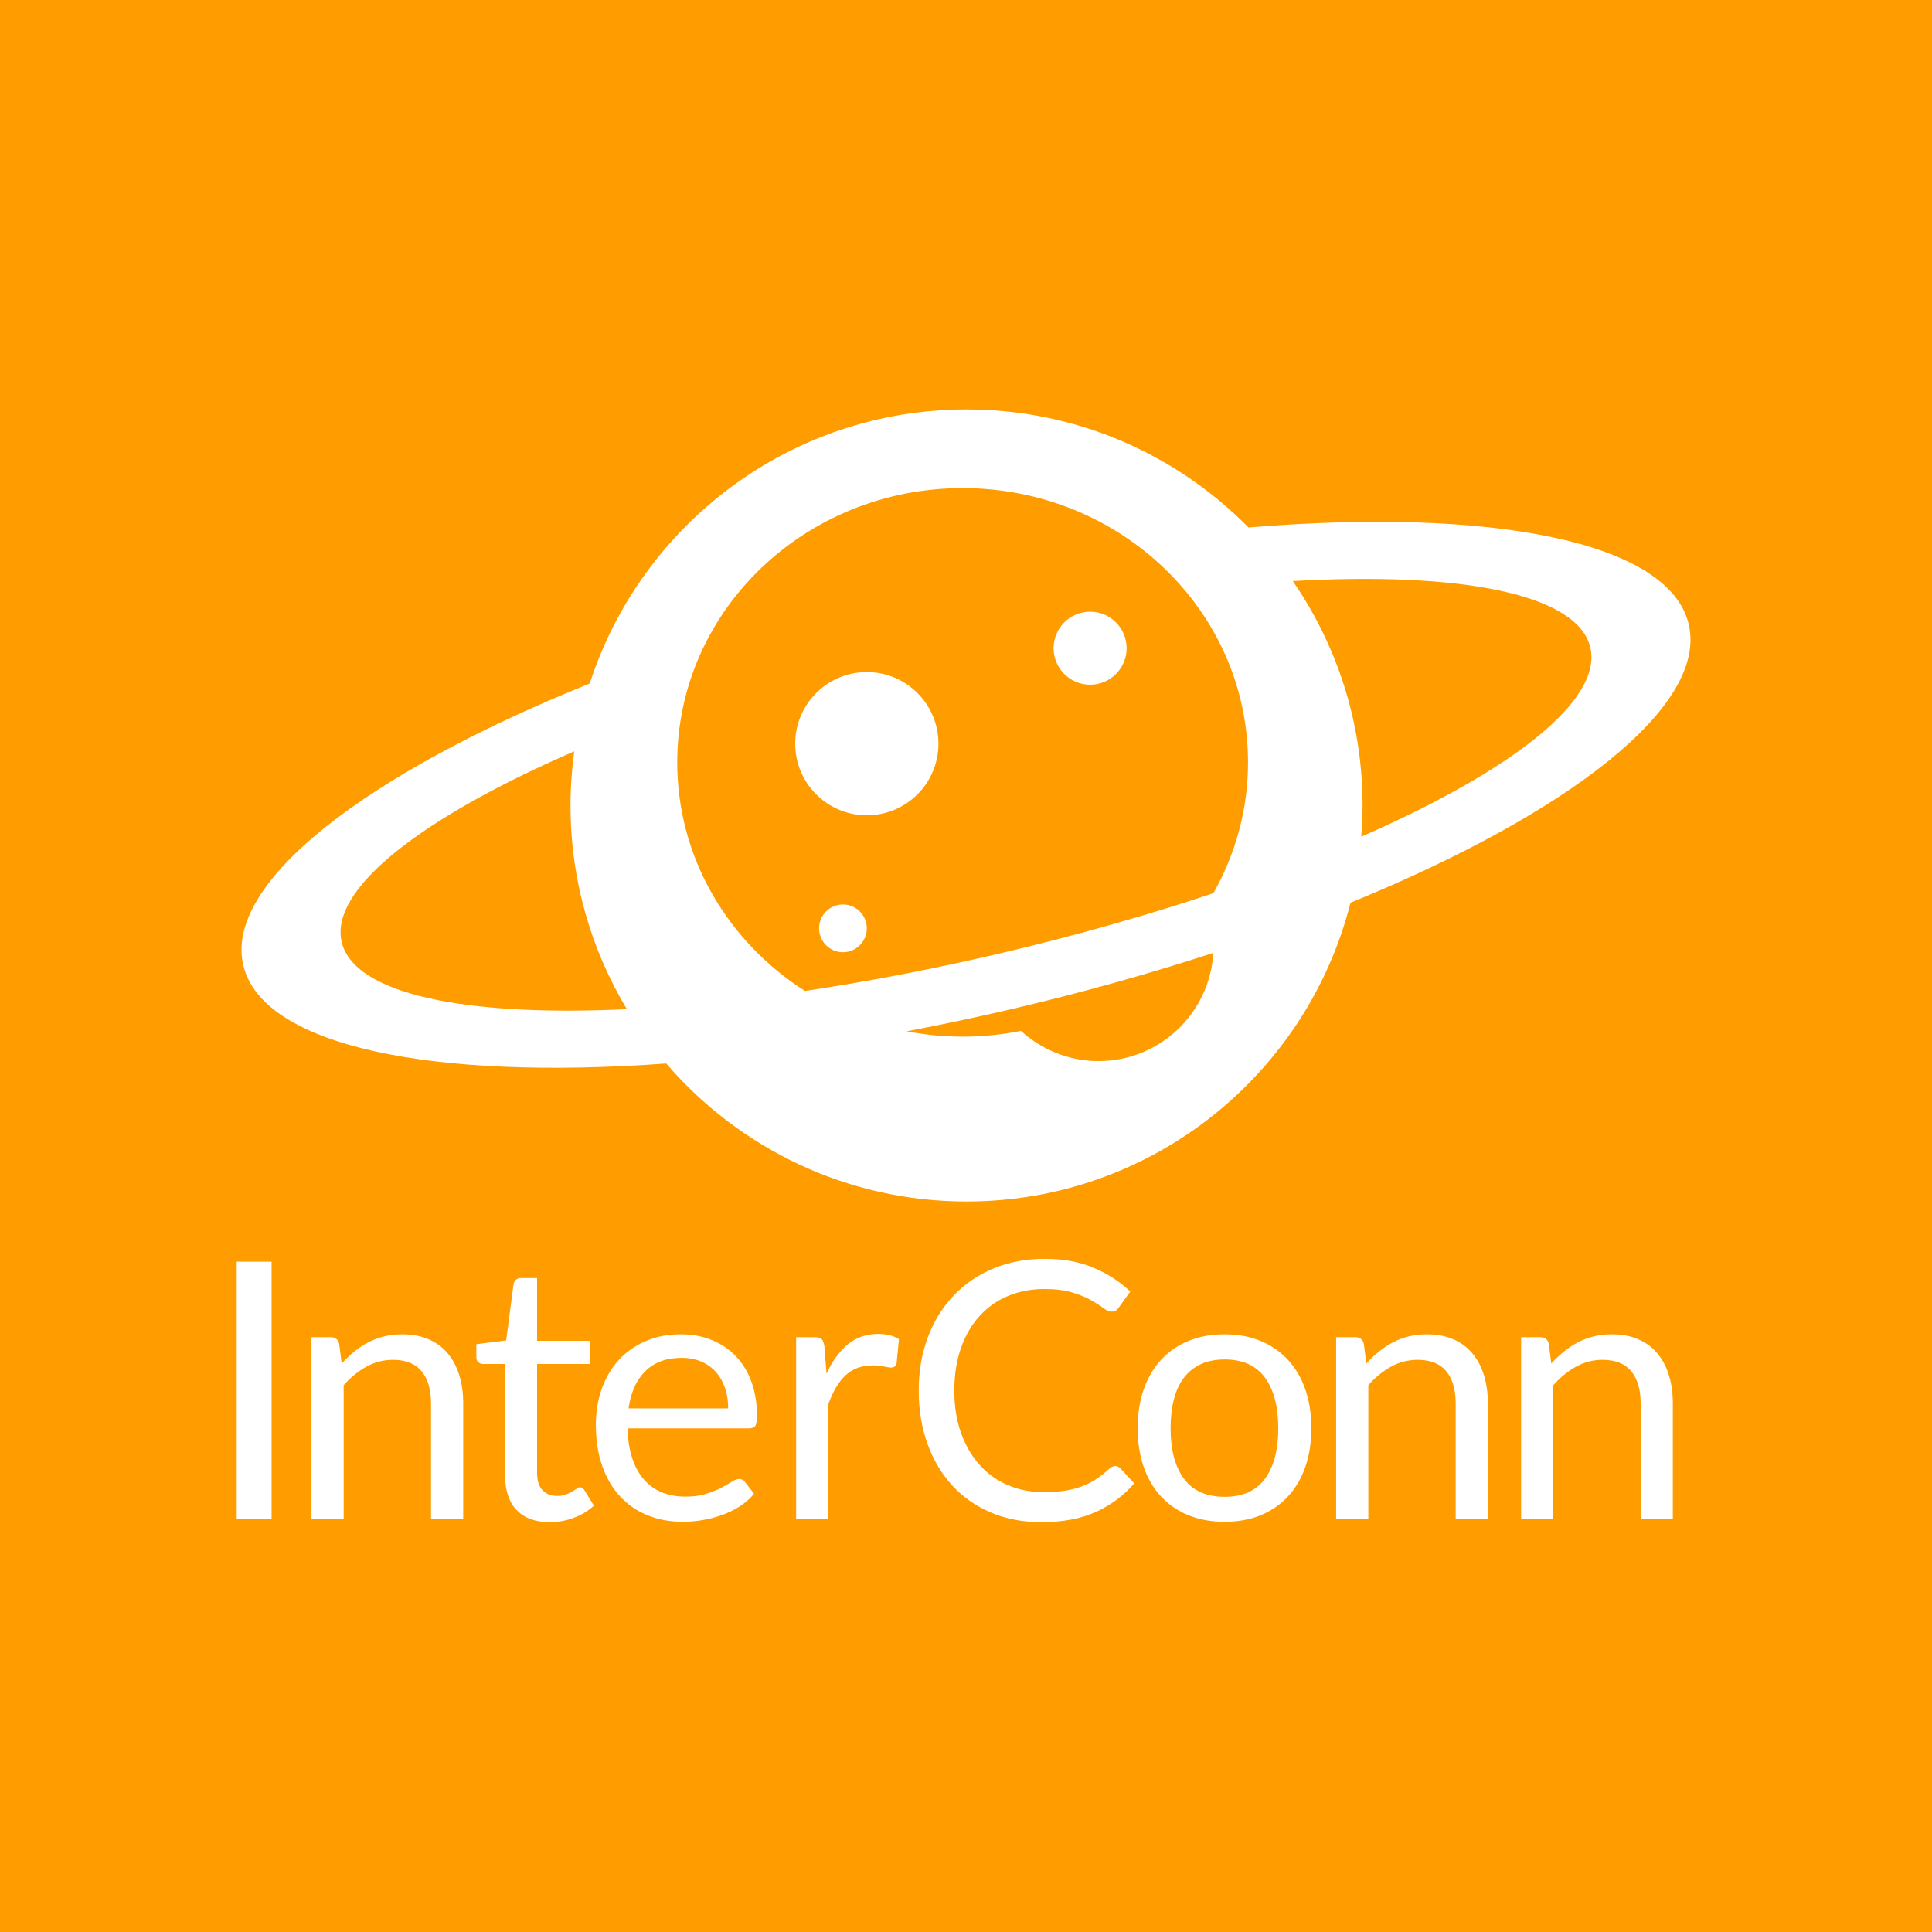
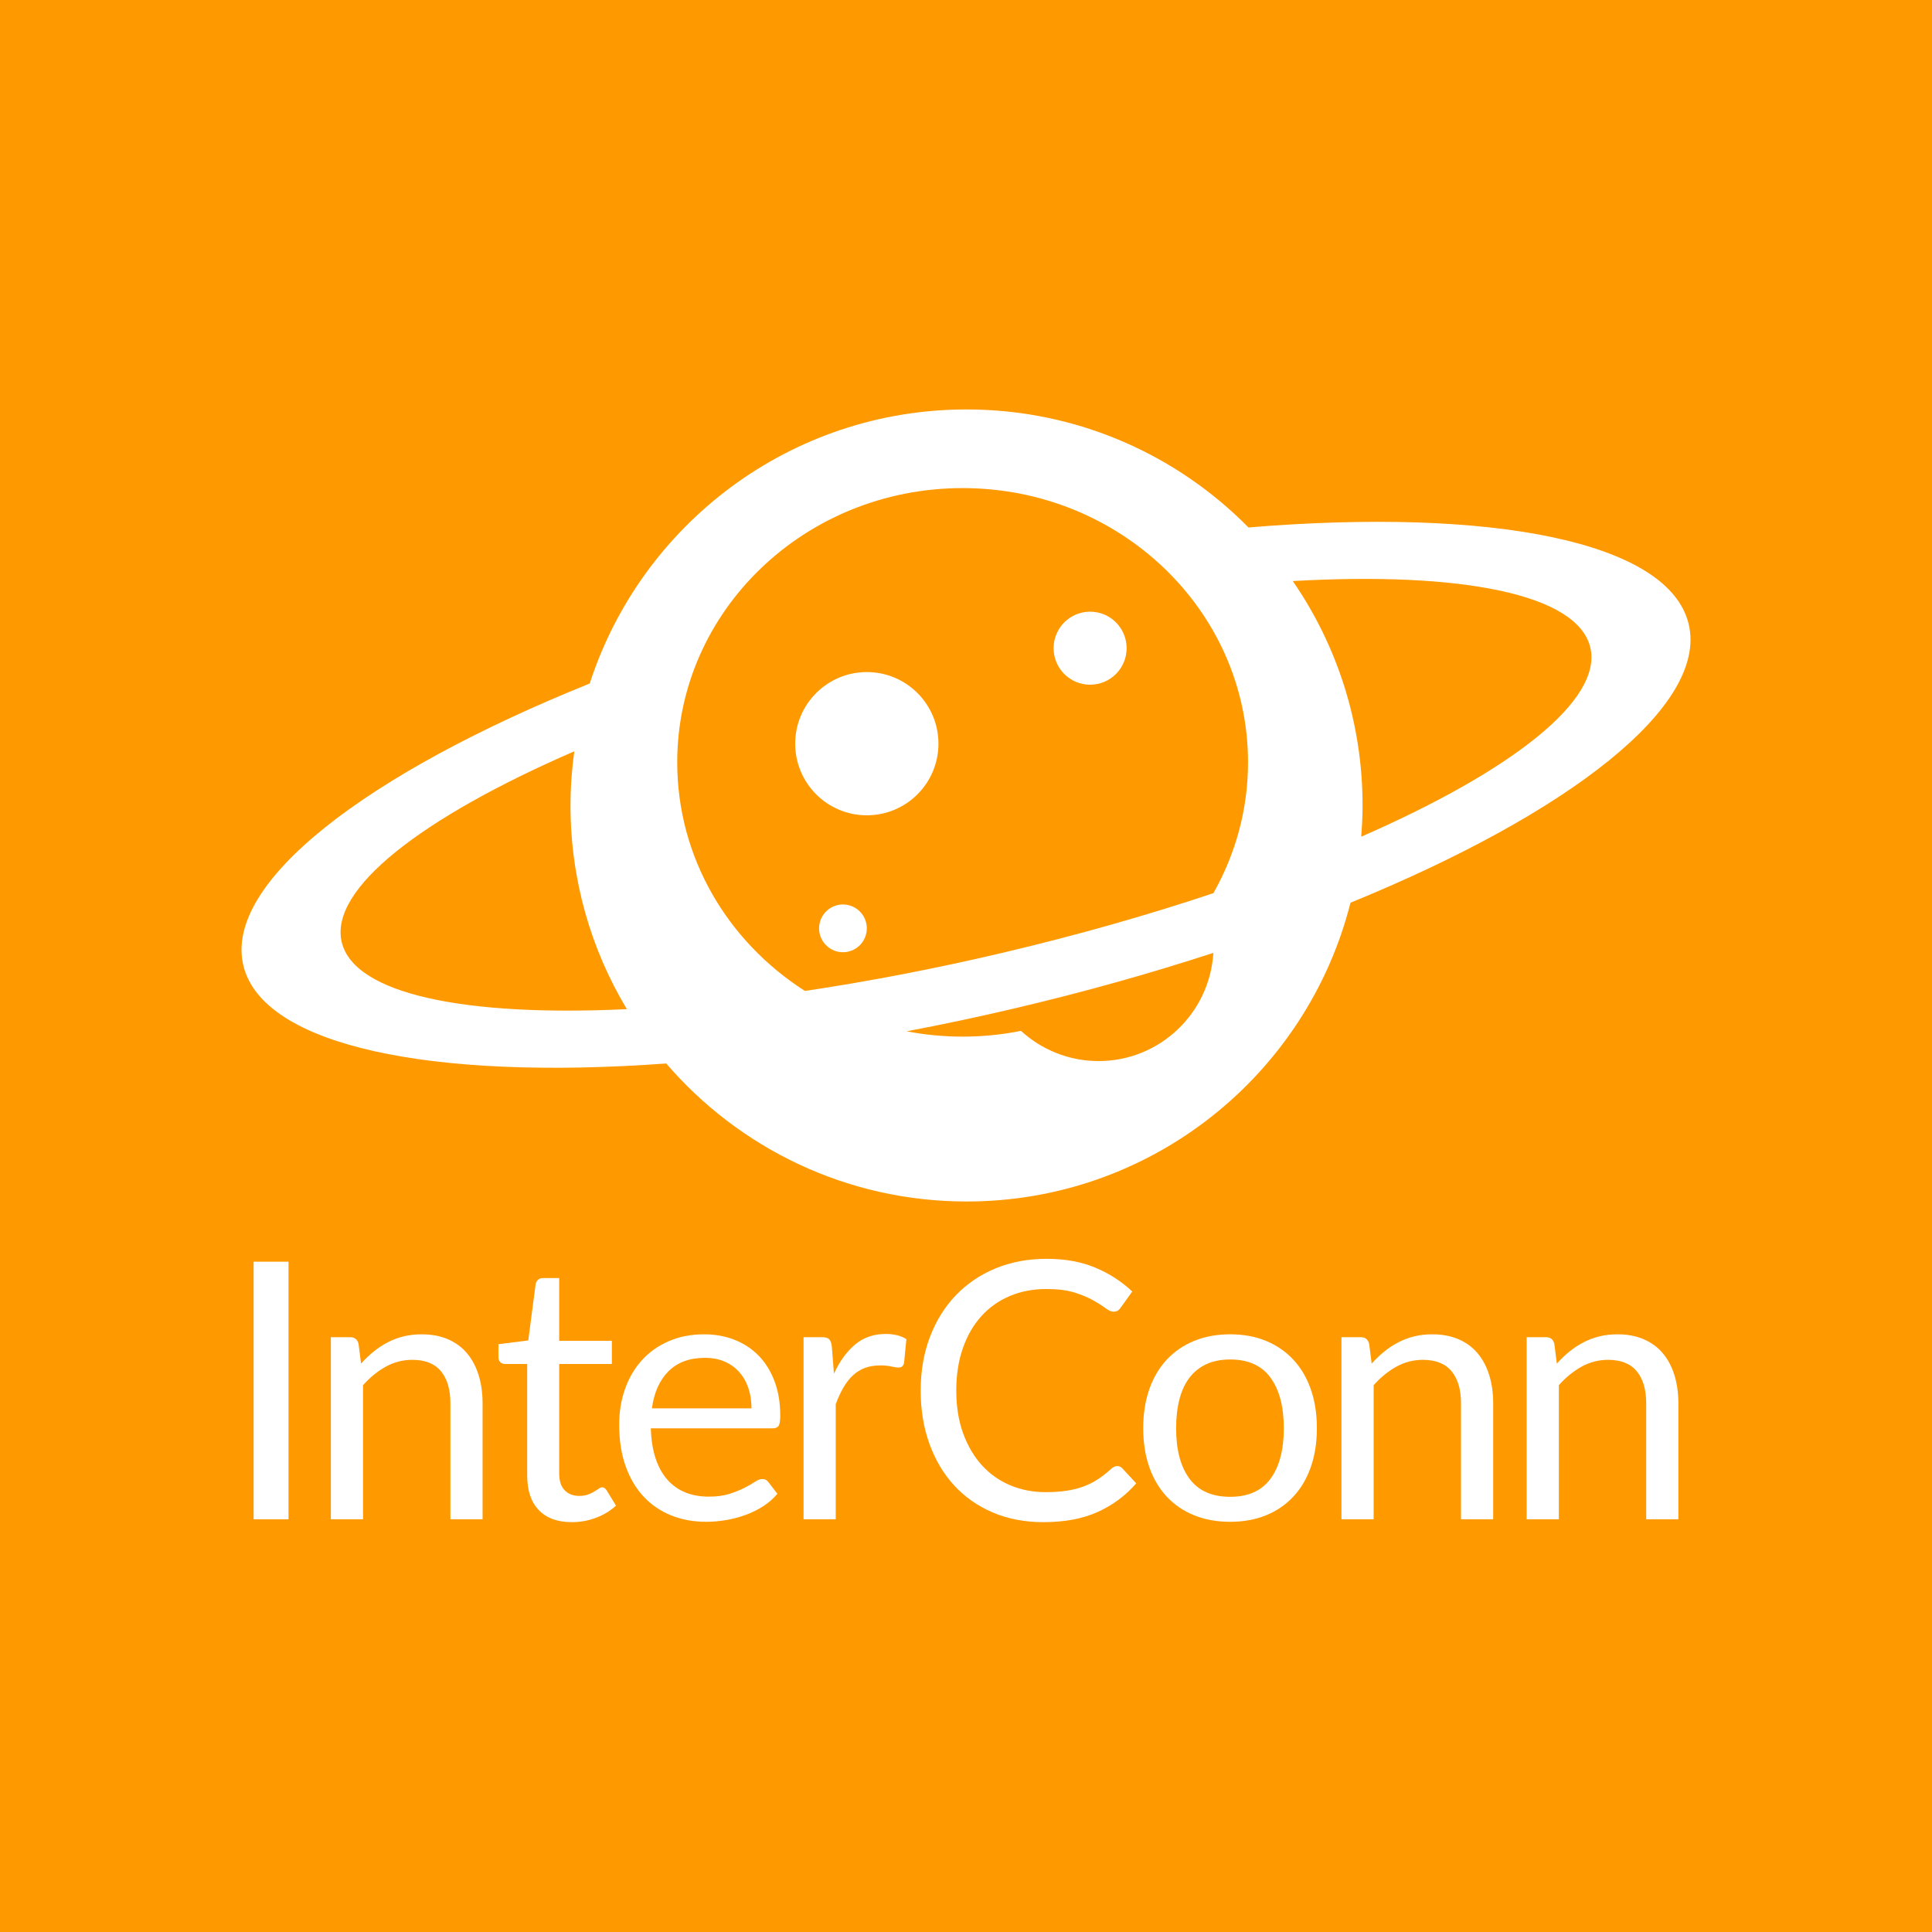
<svg xmlns="http://www.w3.org/2000/svg" width="2000" height="2000" id="svg3018" version="1.1">
  <defs id="defs3020">
    <clipPath id="clipPath60">
      <path d="m 0,165.63 339.48,0 L 339.48,0 0,0 0,165.63 z" id="path62" />
    </clipPath>
    <clipPath id="clipPath60-1">
      <path d="m 0,165.63 339.48,0 L 339.48,0 0,0 0,165.63 z" id="path62-7" />
    </clipPath>
  </defs>
  <g id="layer1" transform="translate(0,947.6378)">
-     <rect style="fill:#ff9c00;fill-opacity:1;stroke:none" id="rect3033" width="2000" height="2000" x="0" y="0" ry="0" transform="translate(0,-947.6378)" />
+     <rect style="fill:#ff9900;fill-opacity:1;stroke:none" id="rect3033" width="2000" height="2000" x="0" y="0" ry="0" transform="translate(0,-947.6378)" />
    <g id="g56" transform="matrix(8.722664,0,0,-8.722664,-539.7446,820.6402)" style="fill:#ffffff;fill-opacity:1;stroke:none">
      <g id="g58" clip-path="url(#clipPath60)" style="fill:#ffffff;fill-opacity:1;stroke:none">
        <g id="g72" transform="translate(161.9185,106.8799)" style="fill:#ffffff;fill-opacity:1;stroke:none" />
        <g id="g56-4" transform="matrix(1.000003,0,0,1.000003,-4.9954922e-4,-11.5008)" style="fill:#ffffff;fill-opacity:1;stroke:none">
          <g id="g58-0" clip-path="url(#clipPath60-1)" style="fill:#ffffff;fill-opacity:1;stroke:none">
            <g id="g64" transform="translate(191.2515,141.6299)" style="fill:#ffffff;fill-opacity:1;stroke:none">
              <path style="fill:#ffffff;fill-opacity:1;fill-rule:nonzero;stroke:none" id="path66" d="m 0,0 c -2.393,0 -4.333,-1.94 -4.333,-4.333 0,-2.394 1.94,-4.334 4.333,-4.334 2.394,0 4.334,1.94 4.334,4.334 C 4.334,-1.94 2.394,0 0,0" />
            </g>
            <g id="g68" transform="translate(164.752,134.4629)" style="fill:#ffffff;fill-opacity:1;stroke:none">
              <path style="fill:#ffffff;fill-opacity:1;fill-rule:nonzero;stroke:none" id="path70" d="m 0,0 c -4.694,0 -8.5,-3.806 -8.5,-8.5 0,-4.694 3.806,-8.5 8.5,-8.5 4.694,0 8.5,3.806 8.5,8.5 C 8.5,-3.806 4.694,0 0,0" />
            </g>
            <g id="g72-9" transform="translate(161.9185,106.8799)" style="fill:#ffffff;fill-opacity:1;stroke:none">
              <path style="fill:#ffffff;fill-opacity:1;fill-rule:nonzero;stroke:none" id="path74" d="m 0,0 c -1.564,0 -2.833,-1.269 -2.833,-2.833 0,-1.565 1.269,-2.834 2.833,-2.834 1.565,0 2.833,1.269 2.833,2.834 C 2.833,-1.269 1.565,0 0,0" />
            </g>
            <g id="g76" transform="translate(223.4263,114.9233)" style="fill:#ffffff;fill-opacity:1;stroke:none">
              <path id="path78" style="fill:#ffffff;fill-opacity:1;fill-rule:nonzero;stroke:none" d="m 0,0 c 0.096,1.225 0.159,2.458 0.159,3.707 0,9.89 -3.061,19.062 -8.28,26.634 C 11.83,31.472 25.688,28.813 27.188,22.454 28.664,16.198 17.831,7.798 0,0 m -17.545,-6.7 c -7.698,-2.576 -16.09,-4.971 -24.939,-7.058 -8.147,-1.922 -16.057,-3.432 -23.533,-4.547 -9.134,5.83 -15.158,15.802 -15.158,27.128 0,17.977 15.165,32.55 33.87,32.55 18.707,0 33.871,-14.573 33.871,-32.55 0,-5.624 -1.498,-10.907 -4.111,-15.523 m -13.629,-19.927 c -3.551,0 -6.774,1.365 -9.204,3.585 -2.236,-0.447 -4.553,-0.684 -6.927,-0.684 -2.275,0 -4.496,0.22 -6.646,0.631 4.268,0.807 8.615,1.729 13.016,2.767 8.191,1.932 16.033,4.14 23.385,6.542 -0.429,-7.161 -6.355,-12.841 -13.624,-12.841 m -89.821,14.127 c -1.487,6.305 9.524,14.786 27.603,22.634 -0.288,-2.102 -0.449,-4.246 -0.449,-6.427 0,-8.841 2.445,-17.108 6.689,-24.171 -19.161,-0.92 -32.38,1.763 -33.843,7.964 M 38.868,25.209 c -2.323,9.85 -23.418,13.878 -52.246,11.492 -8.523,8.643 -20.365,14.006 -33.463,14.006 -20.906,0 -38.614,-13.654 -44.719,-32.526 -26.575,-10.712 -43.424,-23.646 -41.114,-33.435 2.267,-9.615 22.416,-13.69 50.192,-11.659 8.62,-10.024 21.384,-16.38 35.641,-16.38 21.975,0 40.423,15.082 45.568,35.459 26.015,10.633 42.421,23.373 40.141,33.043" />
            </g>
          </g>
        </g>
      </g>
    </g>
    <text xml:space="preserve" style="font-size:144px;font-style:normal;font-variant:normal;font-weight:normal;font-stretch:normal;line-height:125%;letter-spacing:0px;word-spacing:0px;fill:#000000;fill-opacity:1;stroke:none;font-family:Lato;-inkscape-font-specification:Lato" x="486.489" y="1188.242" id="text3001" transform="translate(0,-947.6378)">
      <tspan id="tspan3003" x="486.489" y="1188.242" />
    </text>
-     <text xml:space="preserve" style="font-size:103.383px;font-style:normal;font-variant:normal;font-weight:normal;font-stretch:normal;line-height:125%;letter-spacing:0px;word-spacing:0px;fill:#000000;fill-opacity:1;stroke:none;font-family:Lato;-inkscape-font-specification:Lato" x="210.992" y="625.122" id="text3005">
-       <tspan id="tspan3007" x="210.992" y="625.122" style="font-size:372.177px;letter-spacing:-16.19px;fill:#ffffff;fill-opacity:1">Inte<tspan style="letter-spacing:-5.397px" id="tspan3812">r</tspan>Conn</tspan>
-     </text>
+     <g style="font-size:103.383px;font-style:normal;font-variant:normal;font-weight:normal;font-stretch:normal;line-height:125%;letter-spacing:0px;word-spacing:0px;fill:#ffffff;fill-opacity:1;stroke:none;font-family:Lato;-inkscape-font-specification:Lato" id="text3005">
+       <path d="m 298.666,625.122 -36.107,0 0,-266.662 36.107,0 z" style="font-size:372.177px;letter-spacing:-16.19px;fill:#ffffff;fill-opacity:1" id="path3013" />
+       <path d="m 373.771,463.964 c 4.089,-4.588 8.429,-8.744 13.022,-12.465 4.592,-3.721 9.463,-6.915 14.612,-9.58 5.149,-2.665 10.606,-4.711 16.372,-6.139 5.766,-1.427 12,-2.141 18.701,-2.141 10.298,1.9e-4 19.386,1.706 27.265,5.117 7.878,3.411 14.453,8.25 19.723,14.515 5.27,6.266 9.27,13.802 12,22.608 2.73,8.806 4.094,18.544 4.095,29.213 l 0,120.031 -33.301,0 0,-120.031 c -1.5e-4,-14.265 -3.258,-25.338 -9.774,-33.216 -6.516,-7.878 -16.41,-11.818 -29.684,-11.818 -9.798,1.7e-4 -18.947,2.359 -27.446,7.076 -8.5,4.717 -16.346,11.108 -23.539,19.172 l 0,138.817 -33.313,0 0,-188.508 19.91,0 c 4.717,1.9e-4 7.632,2.294 8.746,6.883 z" style="font-size:372.177px;letter-spacing:-16.19px;fill:#ffffff;fill-opacity:1" id="path3015" />
+       <path d="m 592.088,628.097 c -14.894,0 -26.341,-4.155 -34.341,-12.465 -8,-8.31 -12,-20.283 -12,-35.919 l 0,-115.374 -22.705,0 c -1.984,1.6e-4 -3.657,-0.589 -5.02,-1.766 -1.363,-1.177 -2.044,-3.008 -2.044,-5.492 l 0,-13.209 30.882,-3.907 7.633,-58.244 c 0.371,-1.862 1.208,-3.383 2.51,-4.56 1.302,-1.177 3.01,-1.766 5.122,-1.766 l 16.742,0 0,64.945 54.529,0 0,23.999 -54.529,0 0,113.148 c -7e-5,7.935 1.923,13.826 5.77,17.673 3.846,3.847 8.81,5.77 14.89,5.77 3.475,3e-5 6.483,-0.466 9.024,-1.397 2.54,-0.931 4.742,-1.955 6.605,-3.072 1.863,-1.117 3.445,-2.139 4.748,-3.067 1.302,-0.928 2.449,-1.391 3.441,-1.391 1.734,3e-5 3.286,1.053 4.657,3.158 l 9.677,15.822 c -5.709,5.331 -12.596,9.516 -20.66,12.556 -8.064,3.04 -16.374,4.56 -24.931,4.56 z" style="font-size:372.177px;letter-spacing:-16.19px;fill:#ffffff;fill-opacity:1" id="path3017" />
+       <path d="m 777.933,510.304 c -1.5e-4,-7.693 -1.085,-14.733 -3.254,-21.12 -2.17,-6.387 -5.333,-11.907 -9.49,-16.56 -4.157,-4.653 -9.213,-8.251 -15.169,-10.796 -5.955,-2.544 -12.715,-3.816 -20.28,-3.816 -15.878,1.7e-4 -28.438,4.621 -37.68,13.862 -9.242,9.242 -14.979,22.052 -17.213,38.43 z m 26.805,88.388 c -4.097,4.967 -8.998,9.279 -14.703,12.937 -5.706,3.657 -11.816,6.665 -18.332,9.024 -6.516,2.359 -13.247,4.127 -20.194,5.304 -6.947,1.177 -13.832,1.766 -20.654,1.766 -13.024,0 -25.025,-2.202 -36.005,-6.605 -10.979,-4.403 -20.469,-10.852 -28.469,-19.348 -8,-8.496 -14.233,-19.009 -18.701,-31.541 -4.467,-12.532 -6.701,-26.922 -6.701,-43.172 -2e-5,-13.152 2.016,-25.436 6.048,-36.851 4.032,-11.415 9.832,-21.309 17.4,-29.684 7.568,-8.374 16.81,-14.949 27.725,-19.723 10.915,-4.774 23.198,-7.161 36.851,-7.161 11.282,1.9e-4 21.731,1.891 31.348,5.673 9.616,3.782 17.928,9.24 24.936,16.372 7.008,7.133 12.497,15.941 16.469,26.424 3.971,10.484 5.957,22.426 5.957,35.829 -1.8e-4,5.21 -0.559,8.683 -1.675,10.421 -1.117,1.738 -3.228,2.607 -6.332,2.607 l -125.982,0 c 0.379,11.911 2.025,22.269 4.941,31.075 2.915,8.806 6.978,16.157 12.187,22.051 5.209,5.895 11.411,10.3 18.604,13.215 7.193,2.915 15.257,4.373 24.192,4.373 8.314,2e-5 15.479,-0.962 21.495,-2.885 6.016,-1.923 11.195,-4.002 15.538,-6.236 4.342,-2.234 7.971,-4.312 10.887,-6.236 2.915,-1.923 5.429,-2.885 7.542,-2.885 2.726,4e-5 4.835,1.056 6.326,3.169 z" style="font-size:372.177px;letter-spacing:-16.19px;fill:#ffffff;fill-opacity:1" id="path3019" />
+       <path d="m 863.294,474.39 c 5.951,-12.902 13.27,-22.983 21.955,-30.241 8.685,-7.258 19.293,-10.886 31.825,-10.887 3.968,2e-4 7.782,0.434 11.443,1.3 3.661,0.867 6.919,2.232 9.774,4.095 l -2.419,24.749 c -0.75,3.105 -2.612,4.657 -5.588,4.657 -1.734,1.6e-4 -4.276,-0.373 -7.627,-1.119 -3.351,-0.746 -7.135,-1.119 -11.352,-1.119 -5.952,1.6e-4 -11.254,0.869 -15.907,2.607 -4.653,1.738 -8.81,4.312 -12.471,7.723 -3.661,3.411 -6.949,7.629 -9.864,12.653 -2.915,5.024 -5.55,10.762 -7.905,17.213 l 0,119.099 -33.313,0 0,-188.508 18.979,0 c 3.597,1.9e-4 6.078,0.682 7.445,2.044 1.367,1.363 2.296,3.722 2.788,7.076 z" style="letter-spacing:-5.397px;fill:#ffffff;fill-opacity:1" id="path3021" />
+       <path d="m 1156.679,570.035 c 1.984,5e-5 3.718,0.806 5.202,2.419 l 14.334,15.447 c -10.919,12.653 -24.162,22.515 -39.73,29.587 -15.568,7.072 -34.396,10.608 -56.483,10.608 -19.104,0 -36.472,-3.318 -52.105,-9.955 -15.632,-6.637 -28.969,-15.941 -40.008,-27.912 -11.04,-11.971 -19.6,-26.331 -25.68,-43.081 -6.08,-16.749 -9.12,-35.172 -9.12,-55.268 -2e-5,-20.096 3.165,-38.518 9.495,-55.268 6.33,-16.749 15.233,-31.139 26.708,-43.172 11.475,-12.032 25.215,-21.366 41.218,-28.003 16.003,-6.637 33.682,-9.955 53.036,-9.955 18.975,2.7e-4 35.721,3.039 50.236,9.115 14.515,6.077 27.293,14.325 38.333,24.743 l -11.903,16.571 c -0.742,1.234 -1.704,2.255 -2.885,3.061 -1.181,0.807 -2.764,1.21 -4.748,1.21 -2.234,2.1e-4 -4.964,-1.208 -8.189,-3.623 -3.226,-2.415 -7.443,-5.113 -12.653,-8.093 -5.21,-2.979 -11.722,-5.679 -19.536,-8.098 -7.814,-2.419 -17.431,-3.629 -28.849,-3.629 -13.766,2.4e-4 -26.356,2.389 -37.771,7.167 -11.415,4.778 -21.247,11.695 -29.497,20.751 -8.25,9.056 -14.669,20.096 -19.257,33.12 -4.589,13.024 -6.883,27.725 -6.883,44.103 -5e-5,16.628 2.387,31.454 7.161,44.478 4.774,13.024 11.286,24.033 19.536,33.029 8.25,8.996 17.989,15.85 29.218,20.564 11.229,4.714 23.355,7.07 36.379,7.07 7.943,3e-5 15.108,-0.466 21.495,-1.397 6.387,-0.931 12.28,-2.389 17.679,-4.373 5.399,-1.984 10.423,-4.496 15.072,-7.536 4.649,-3.04 9.272,-6.669 13.868,-10.887 2.105,-1.863 4.214,-2.794 6.326,-2.794 z" style="font-size:372.177px;letter-spacing:-16.19px;fill:#ffffff;fill-opacity:1" id="path3023" />
+       <path d="m 1273.525,433.638 c 13.773,1.9e-4 26.18,2.294 37.22,6.883 11.04,4.589 20.467,11.103 28.281,19.541 7.814,8.439 13.8,18.644 17.957,30.615 4.157,11.971 6.235,25.336 6.236,40.094 -2e-4,14.887 -2.079,28.285 -6.236,40.196 -4.157,11.911 -10.143,22.084 -17.957,30.519 -7.814,8.435 -17.241,14.917 -28.281,19.445 -11.04,4.528 -23.447,6.792 -37.22,6.792 -13.895,0 -26.394,-2.264 -37.498,-6.792 -11.104,-4.528 -20.564,-11.01 -28.378,-19.445 -7.814,-8.435 -13.8,-18.608 -17.957,-30.519 -4.157,-11.911 -6.236,-25.309 -6.236,-40.196 0,-14.758 2.079,-28.122 6.236,-40.094 4.157,-11.971 10.143,-22.176 17.957,-30.615 7.814,-8.439 17.273,-14.953 28.378,-19.541 11.104,-4.588 23.604,-6.883 37.498,-6.883 z m 0,168.222 c 18.612,3e-5 32.508,-6.234 41.689,-18.701 9.181,-12.467 13.771,-29.866 13.771,-52.195 -10e-5,-22.458 -4.591,-39.951 -13.771,-52.479 -9.181,-12.528 -23.078,-18.792 -41.689,-18.792 -9.427,1.6e-4 -17.645,1.613 -24.652,4.838 -7.008,3.226 -12.838,7.877 -17.491,13.953 -4.653,6.077 -8.127,13.55 -10.421,22.421 -2.294,8.871 -3.442,18.89 -3.441,30.059 -1e-4,22.33 4.621,39.728 13.862,52.195 9.242,12.467 23.289,18.701 42.144,18.701 z" style="font-size:372.177px;letter-spacing:-16.19px;fill:#ffffff;fill-opacity:1" id="path3025" />
+       <path d="m 1419.946,463.964 c 4.089,-4.588 8.43,-8.744 13.022,-12.465 4.592,-3.721 9.463,-6.915 14.612,-9.58 5.149,-2.665 10.606,-4.711 16.372,-6.139 5.766,-1.427 11.999,-2.141 18.701,-2.141 10.298,1.9e-4 19.386,1.706 27.265,5.117 7.878,3.411 14.453,8.25 19.723,14.515 5.27,6.266 9.27,13.802 12,22.608 2.729,8.806 4.094,18.544 4.095,29.213 l 0,120.031 -33.301,0 0,-120.031 c -2e-4,-14.265 -3.258,-25.338 -9.774,-33.216 -6.516,-7.878 -16.41,-11.818 -29.684,-11.818 -9.798,1.7e-4 -18.947,2.359 -27.447,7.076 -8.5,4.717 -16.346,11.108 -23.539,19.172 l 0,138.817 -33.313,0 0,-188.508 19.91,0 c 4.717,1.9e-4 7.633,2.294 8.746,6.883 z" style="font-size:372.177px;letter-spacing:-16.19px;fill:#ffffff;fill-opacity:1" id="path3027" />
+       <path d="m 1611.651,463.964 c 4.089,-4.588 8.429,-8.744 13.022,-12.465 4.592,-3.721 9.463,-6.915 14.612,-9.58 5.149,-2.665 10.606,-4.711 16.372,-6.139 5.766,-1.427 11.999,-2.141 18.701,-2.141 10.298,1.9e-4 19.386,1.706 27.265,5.117 7.878,3.411 14.453,8.25 19.723,14.515 5.27,6.266 9.27,13.802 12,22.608 2.729,8.806 4.094,18.544 4.095,29.213 l 0,120.031 -33.301,0 0,-120.031 c -10e-5,-14.265 -3.258,-25.338 -9.774,-33.216 -6.516,-7.878 -16.41,-11.818 -29.684,-11.818 -9.798,1.7e-4 -18.947,2.359 -27.446,7.076 -8.5,4.717 -16.346,11.108 -23.539,19.172 l 0,138.817 -33.313,0 0,-188.508 19.91,0 c 4.717,1.9e-4 7.632,2.294 8.746,6.883 z" style="font-size:372.177px;letter-spacing:-16.19px;fill:#ffffff;fill-opacity:1" id="path3029" />
+     </g>
  </g>
</svg>
